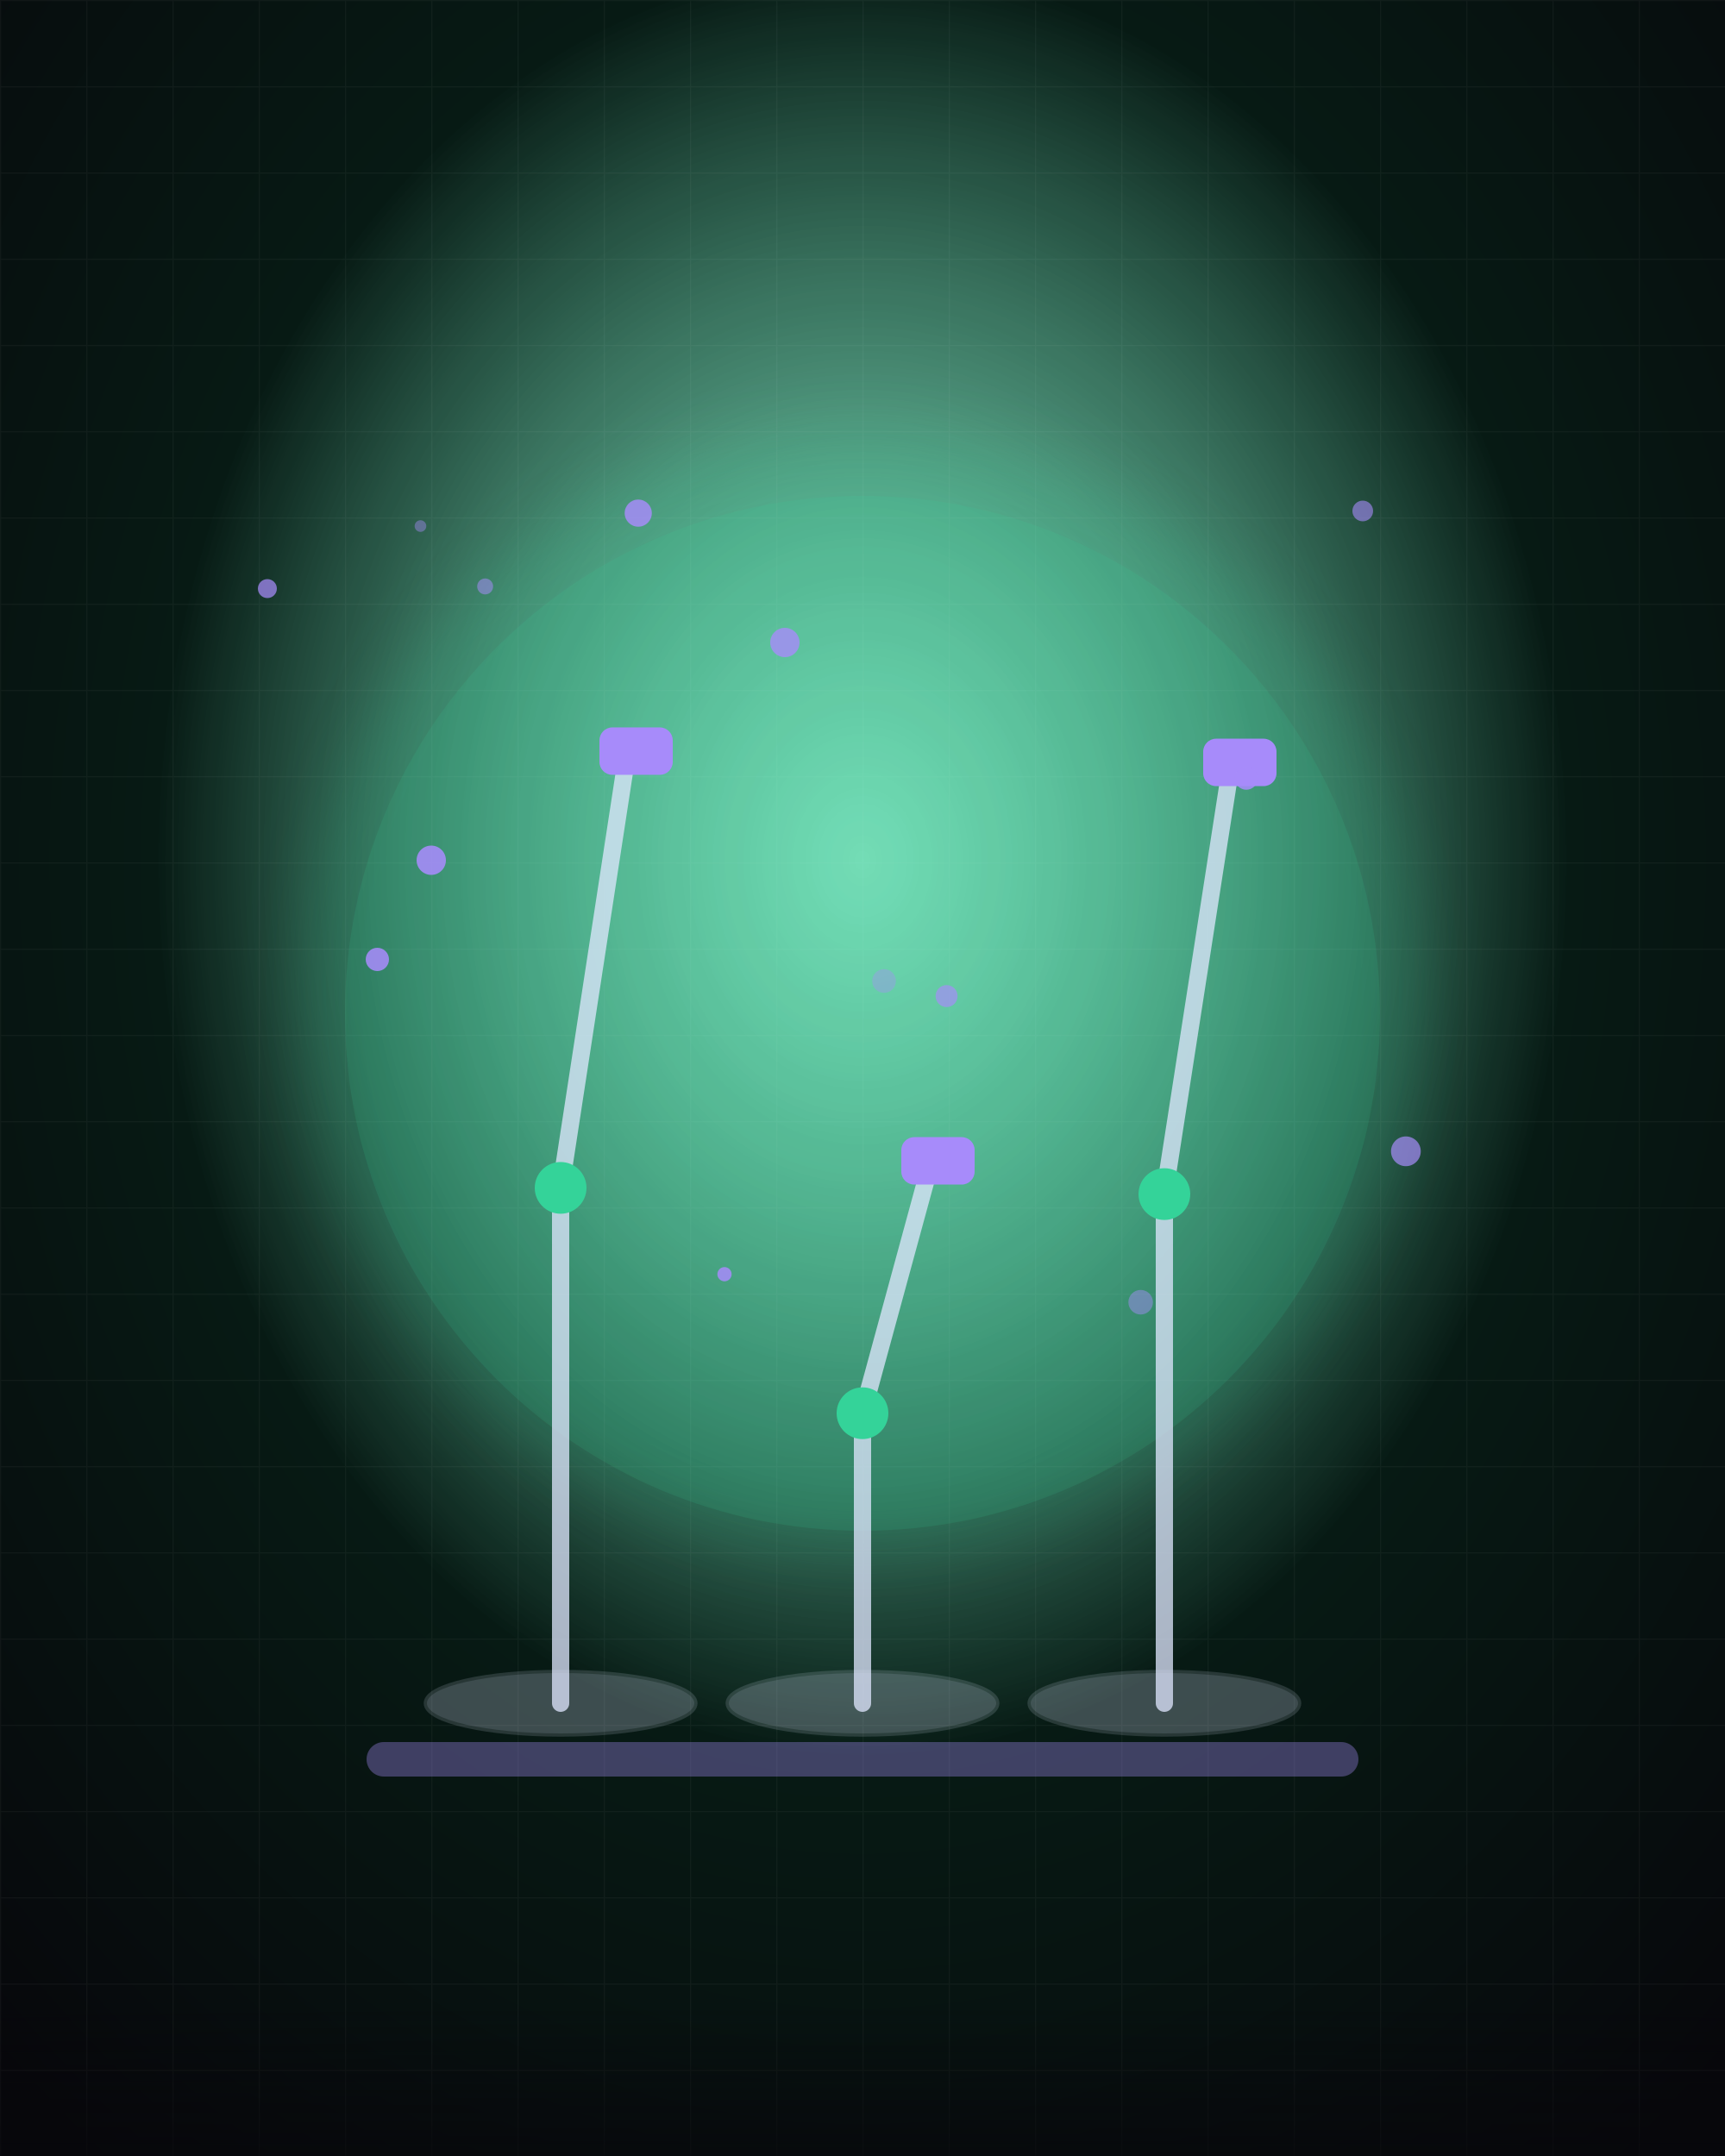
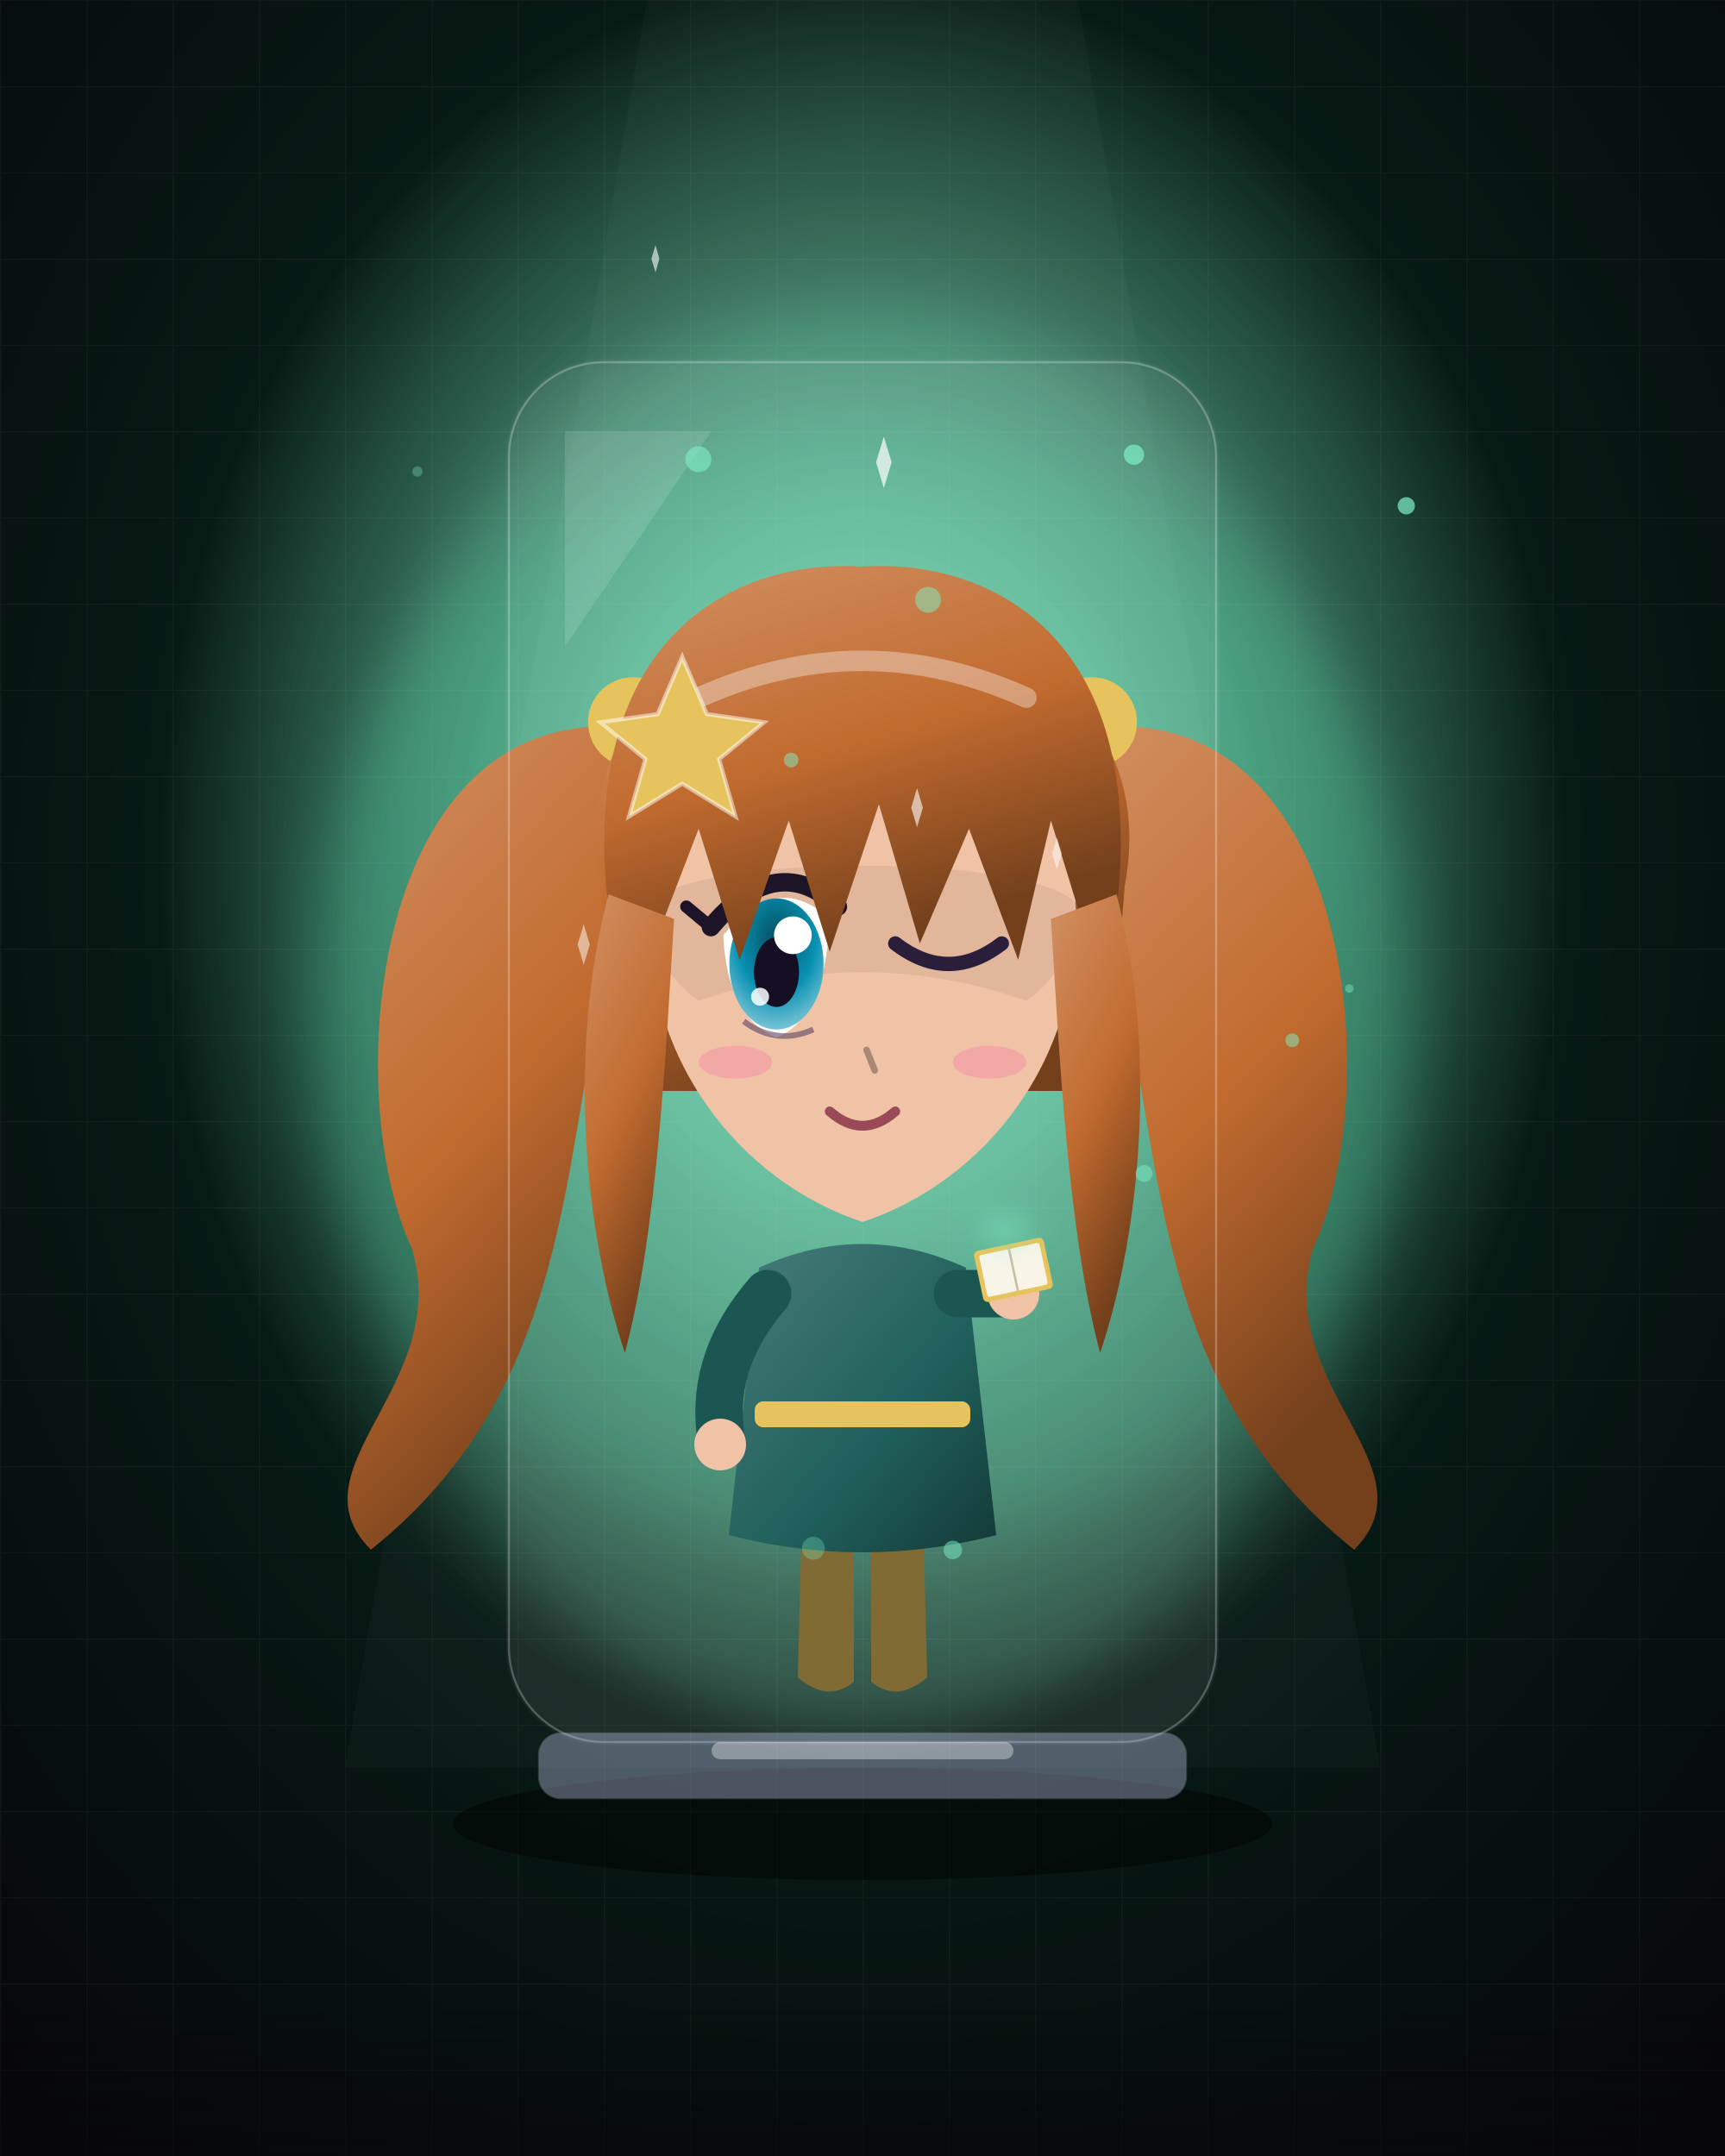
<svg xmlns="http://www.w3.org/2000/svg" viewBox="0 0 800 1000" role="img" aria-label="Black Clover Acrylic Display Stand — original artwork">
  <defs>
    <radialGradient id="pb6yi90-bg" cx="50%" cy="40%" r="75%">
      <stop offset="0" stop-color="#34d399" stop-opacity=".55" />
      <stop offset=".55" stop-color="#071a14" />
      <stop offset="1" stop-color="#07070b" />
    </radialGradient>
    <linearGradient id="pb6yi90-body" x1="0" y1="0" x2="1" y2="1">
      <stop offset="0" stop-color="#34d399" />
      <stop offset="1" stop-color="#a78bfa" />
    </linearGradient>
    <linearGradient id="pb6yi90-base" x1="0" y1="0" x2="0" y2="1">
      <stop offset="0" stop-color="#2e2945" />
      <stop offset="1" stop-color="#110f1a" />
    </linearGradient>
    <filter id="pb6yi90-glow" x="-50%" y="-50%" width="200%" height="200%">
      <feGaussianBlur stdDeviation="14" />
    </filter>
    <linearGradient id="pb6yi90-floor" x1="0" y1="0" x2="0" y2="1">
      <stop offset="0" stop-color="#07070b" stop-opacity="0" />
      <stop offset="1" stop-color="#07070b" stop-opacity=".7" />
    </linearGradient>
    <pattern id="pb6yi90-grid" width="40" height="40" patternUnits="userSpaceOnUse">
      <path d="M40 0H0V40" fill="none" stroke="#fff" stroke-opacity=".04" />
    </pattern>
  </defs>
  <rect width="800" height="1000" fill="url(#pb6yi90-bg)" />
  <rect width="800" height="1000" fill="url(#pb6yi90-grid)" />
  <circle cx="400" cy="460" r="260" fill="#34d399" opacity=".16" filter="url(#pb6yi90-glow)" />
+   <defs>
+     <linearGradient id="pb6yi90-hair" x1="0" y1="0" x2="0.4" y2="1">
+       <stop offset="0" stop-color="#d19063" />
+       <stop offset=".55" stop-color="#c26b2f" />
+       <stop offset="1" stop-color="#74401c" />
+     </linearGradient>
+     <radialGradient id="pb6yi90-iris" cx="50%" cy="30%" r="70%">
+       <stop offset="0" stop-color="#045062" />
+       <stop offset=".6" stop-color="#0891b2" />
+       <stop offset="1" stop-color="#77c3d5" />
+     </radialGradient>
+     <linearGradient id="pb6yi90-cloth" x1="0" y1="0" x2="1" y2="1">
+       <stop offset="0" stop-color="#477c79" />
+       <stop offset=".6" stop-color="#1f5f5b" />
+       <stop offset="1" stop-color="#133937" />
+     </linearGradient>
+     <linearGradient id="pb6yi90-blade" x1="0" y1="0" x2="1" y2="0">
+       <stop offset="0" stop-color="#ffffff" />
+       <stop offset="1" stop-color="#7ef0c8" />
+     </linearGradient>
+     <filter id="pb6yi90-soft" x="-80%" y="-80%" width="260%" height="260%">
+       <feGaussianBlur stdDeviation="12" />
+     </filter>
+   </defs>
+   <ellipse cx="400" cy="470" rx="250" ry="330" fill="#7ef0c8" opacity=".14" filter="url(#pb6yi90-soft)" />
+   <path d="M300 0 L500 0 L640 820 L160 820Z" fill="#fff" opacity=".025" />
  <g>
-     <circle cx="400" cy="470" r="240" fill="#34d399" opacity=".12" />
-     <ellipse cx="260" cy="790" rx="62" ry="14" fill="#e0e7ff" opacity=".25" stroke="#e0e7ff" stroke-opacity=".6" stroke-width="3" />
-     <path d="M260 790 L260 550.965 L290 355.39" stroke="#e0e7ff" stroke-opacity=".75" stroke-width="8" fill="none" stroke-linecap="round" stroke-linejoin="round" />
-     <circle cx="260" cy="550.965" r="12" fill="#34d399" />
-     <rect x="278" y="337.39" width="34" height="22" rx="6" fill="#a78bfa" />
-     <ellipse cx="400" cy="790" rx="62" ry="14" fill="#e0e7ff" opacity=".25" stroke="#e0e7ff" stroke-opacity=".6" stroke-width="3" />
-     <path d="M400 790 L400 655.484 L430 545.426" stroke="#e0e7ff" stroke-opacity=".75" stroke-width="8" fill="none" stroke-linecap="round" stroke-linejoin="round" />
-     <circle cx="400" cy="655.484" r="12" fill="#34d399" />
-     <rect x="418" y="527.426" width="34" height="22" rx="6" fill="#a78bfa" />
-     <ellipse cx="540" cy="790" rx="62" ry="14" fill="#e0e7ff" opacity=".25" stroke="#e0e7ff" stroke-opacity=".6" stroke-width="3" />
-     <path d="M540 790 L540 553.844 L570 360.626" stroke="#e0e7ff" stroke-opacity=".75" stroke-width="8" fill="none" stroke-linecap="round" stroke-linejoin="round" />
-     <circle cx="540" cy="553.844" r="12" fill="#34d399" />
-     <rect x="558" y="342.626" width="34" height="22" rx="6" fill="#a78bfa" />
-     <rect x="170" y="808" width="460" height="16" rx="8" fill="#a78bfa" opacity=".35" />
-     <circle cx="364" cy="298" r="6.8" fill="#a78bfa" opacity="0.80" />
-     <circle cx="336" cy="591" r="3.3" fill="#a78bfa" opacity="0.85" />
-     <circle cx="439" cy="462" r="5.1" fill="#a78bfa" opacity="0.67" />
-     <circle cx="124" cy="273" r="4.4" fill="#a78bfa" opacity="0.72" />
-     <circle cx="578" cy="361" r="5.3" fill="#a78bfa" opacity="0.86" />
-     <circle cx="175" cy="445" r="5.4" fill="#a78bfa" opacity="0.87" />
-     <circle cx="195" cy="244" r="2.7" fill="#a78bfa" opacity="0.42" />
-     <circle cx="200" cy="399" r="6.8" fill="#a78bfa" opacity="0.88" />
-     <circle cx="632" cy="237" r="4.8" fill="#a78bfa" opacity="0.60" />
-     <circle cx="529" cy="604" r="5.7" fill="#a78bfa" opacity="0.46" />
-     <circle cx="410" cy="455" r="5.5" fill="#a78bfa" opacity="0.37" />
-     <circle cx="225" cy="272" r="3.7" fill="#a78bfa" opacity="0.53" />
-     <circle cx="652" cy="534" r="6.9" fill="#a78bfa" opacity="0.70" />
-     <circle cx="296" cy="238" r="6.3" fill="#a78bfa" opacity="0.83" />
+     <ellipse cx="400" cy="846" rx="190" ry="26" fill="#000" opacity=".45" />
+     <rect x="236" y="168" width="328" height="640" rx="44" fill="#ffffff" opacity=".07" stroke="#e0e7ff" stroke-opacity=".6" stroke-width="3" />
+     <g>
+       <g transform="translate(400 430) scale(1.9)">
+         <path d="M-52 -48 C-120 -60 -128 40 -110 78.4 C-100 112.0 -140 132.0 -120 152.0 C-70 112.0 -74 56.0 -62 10Z" fill="url(#pb6yi90-hair)" />
+         <circle cx="-56" cy="-50" r="11" fill="#e6c35c" />
+         <path d="M52 -48 C120 -60 128 40 110 78.4 C100 112.0 140 132.0 120 152.0 C70 112.0 74 56.0 62 10Z" fill="url(#pb6yi90-hair)" />
+         <circle cx="56" cy="-50" r="11" fill="#e6c35c" />
+         <path d="M-64 -10 C-80 -96 80 -96 64 -10 L60 40 L-60 40Z" fill="url(#pb6yi90-hair)" />
+       </g>
+       <path d="M372 700 L370 778 Q384 790 396 780 L396 700Z M404 700 L404 780 Q416 790 430 778 L428 700Z" fill="#7f6b33" />
+       <path d="M352 588 Q400 566 448 588 L462 712 Q400 728 338 712Z" fill="url(#pb6yi90-cloth)" />
+       <rect x="350" y="650" width="100" height="12" rx="4" fill="#e6c35c" />
+       <path d="M356 600 Q330 630 334 664" stroke="#1c5652" stroke-width="22" fill="none" stroke-linecap="round" />
+       <circle cx="334" cy="670" r="12" fill="#f1c3a6" />
+       <path d="M444 600 Q462 600 470 600" stroke="#1c5652" stroke-width="22" fill="none" stroke-linecap="round" />
+       <circle cx="470" cy="600" r="12" fill="#f1c3a6" />
+       <g transform="translate(400 430) scale(1.9)">
+         <g>
+           <path d="M-52 -6 C-54 32 -30 62 0 72 C30 62 54 32 52 -6 C52 -60 -52 -60 -52 -6Z" fill="#f1c3a6" />
+           <path d="M-52 -6 C-52 6 -46 14 -40 18 Q0 4 40 18 C46 14 52 6 52 -6 C40 -18 -40 -18 -52 -6Z" fill="#d4ac92" opacity=".55" />
+           <path d="M-34 -24 Q-22 -31 -10 -26" stroke="#7e461f" stroke-width="2.6" fill="none" stroke-linecap="round" />
+           <path d="M34 -24 Q22 -31 10 -26" stroke="#7e461f" stroke-width="2.6" fill="none" stroke-linecap="round" />
+           <g>
+             <path d="M-34 2 Q-21 -14 -8 -2 Q-9 22 -21 27 Q-33 22 -34 2Z" fill="#fff" />
+             <ellipse cx="-21" cy="9" rx="11.5" ry="16" fill="url(#pb6yi90-iris)" />
+             <ellipse cx="-21" cy="11" rx="5.5" ry="8.5" fill="#160f24" />
+             <circle cx="-17" cy="2" r="4.6" fill="#fff" />
+             <circle cx="-25" cy="17" r="2.2" fill="#fff" opacity=".85" />
+             <path d="M-37 0 Q-21 -19 -6 -5" stroke="#1d1428" stroke-width="4.5" fill="none" stroke-linecap="round" />
+             <path d="M-37 0 l-6 -5" stroke="#1d1428" stroke-width="3" stroke-linecap="round" />
+             <path d="M-12 25 Q-21 29 -29 23" stroke="#5a4366" stroke-width="1.4" fill="none" opacity=".6" />
+           </g>
+           <path d="M8 4 Q21 14 34 4" stroke="#2a1e3a" stroke-width="3.5" fill="none" stroke-linecap="round" />
+           <path d="M1 30 l2 5" stroke="#a98974" stroke-width="1.6" stroke-linecap="round" />
+           <ellipse cx="-31" cy="33" rx="9" ry="4" fill="#f58aa4" opacity=".45" />
+           <ellipse cx="31" cy="33" rx="9" ry="4" fill="#f58aa4" opacity=".45" />
+           <path d="M-8 45 Q0 52 8 45" stroke="#9a4a56" stroke-width="2.4" fill="none" stroke-linecap="round" />
+           <path d="M-62 -4 C-70 -72 -30 -90 0 -88 C30 -90 70 -72 62 -4 L54 0 L46 -26 L38 8 L26 -24 L14 4 L4 -30 L-8 6 L-18 -26 L-30 8 L-40 -24 L-50 2Z" fill="url(#pb6yi90-hair)" />
+           <path d="M-62 -8 C-72 30 -68 74 -58 104 C-50 74 -48 30 -46 -2Z" fill="url(#pb6yi90-hair)" />
+           <path d="M62 -8 C72 30 68 74 58 104 C50 74 48 30 46 -2Z" fill="url(#pb6yi90-hair)" />
+           <path d="M-40 -56 Q0 -74 40 -56" stroke="#fff" stroke-opacity=".35" stroke-width="5" fill="none" stroke-linecap="round" />
+           <path d="M-50 -52 l6 -14 l6 14 l14 2 l-11 9 l4 14 l-13 -8 l-13 8 l4 -14 l-11 -9Z" fill="#e6c35c" stroke="#fff" stroke-opacity=".5" />
+         </g>
+       </g>
+       <g transform="translate(470 600) scale(.55) translate(-470 -600)">
+         <g transform="translate(470.0 580.0) rotate(-12)">
+           <rect x="-30" y="-22" width="60" height="44" rx="4" fill="#e6c35c" />
+           <rect x="-26" y="-18" width="52" height="36" rx="2" fill="#f8f4e8" />
+           <line x1="0" y1="-18" x2="0" y2="18" stroke="#c9bfa5" stroke-width="2" />
+           <circle cx="0" cy="-34" r="16" fill="#7ef0c8" opacity=".5" filter="url(#pb6yi90-soft)" />
+         </g>
+       </g>
+     </g>
+     <path d="M262 200 L330 200 L262 300Z" fill="#fff" opacity=".12" />
+     <rect x="236" y="168" width="328" height="640" rx="44" fill="none" stroke="#fff" stroke-opacity=".25" stroke-width="1" />
+     <rect x="250" y="804" width="300" height="30" rx="10" fill="#cfd8ff" opacity=".35" stroke="#e0e7ff" stroke-opacity=".6" />
+     <rect x="330" y="808" width="140" height="8" rx="4" fill="#fff" opacity=".35" />
  </g>
+   <path d="M425.3 365.6 L428.0 374.6 L425.3 383.7 L422.6 374.6Z" fill="#fff" opacity="0.6" />
+   <circle cx="441.9" cy="718.9" r="4.3" fill="#7ef0c8" opacity="0.5" />
+   <circle cx="193.6" cy="218.7" r="2.4" fill="#7ef0c8" opacity="0.3" />
+   <path d="M304.0 113.7 L305.8 120.0 L304.0 126.3 L302.1 120.0Z" fill="#fff" opacity="0.6" />
+   <circle cx="366.9" cy="352.5" r="3.4" fill="#7ef0c8" opacity="0.5" />
+   <circle cx="377.2" cy="718.1" r="5.3" fill="#7ef0c8" opacity="0.3" />
+   <circle cx="625.8" cy="458.5" r="2.0" fill="#7ef0c8" opacity="0.4" />
+   <circle cx="530.6" cy="544.3" r="3.9" fill="#7ef0c8" opacity="0.5" />
+   <circle cx="525.9" cy="210.9" r="4.7" fill="#7ef0c8" opacity="0.7" />
+   <circle cx="652.2" cy="234.6" r="4.0" fill="#7ef0c8" opacity="0.7" />
+   <circle cx="430.4" cy="278.2" r="6.0" fill="#7ef0c8" opacity="0.5" />
+   <path d="M490.2 388.5 L492.4 395.9 L490.2 403.4 L487.9 395.9Z" fill="#fff" opacity="0.5" />
+   <path d="M409.9 202.5 L413.5 214.4 L409.9 226.4 L406.3 214.4Z" fill="#fff" opacity="0.7" />
+   <path d="M270.7 428.7 L273.5 438.1 L270.7 447.5 L267.9 438.1Z" fill="#fff" opacity="0.5" />
+   <circle cx="323.9" cy="213.0" r="6.0" fill="#7ef0c8" opacity="0.6" />
+   <circle cx="599.3" cy="482.5" r="3.2" fill="#7ef0c8" opacity="0.5" />
  <rect y="930" width="800" height="70" fill="url(#pb6yi90-floor)" />
</svg>
